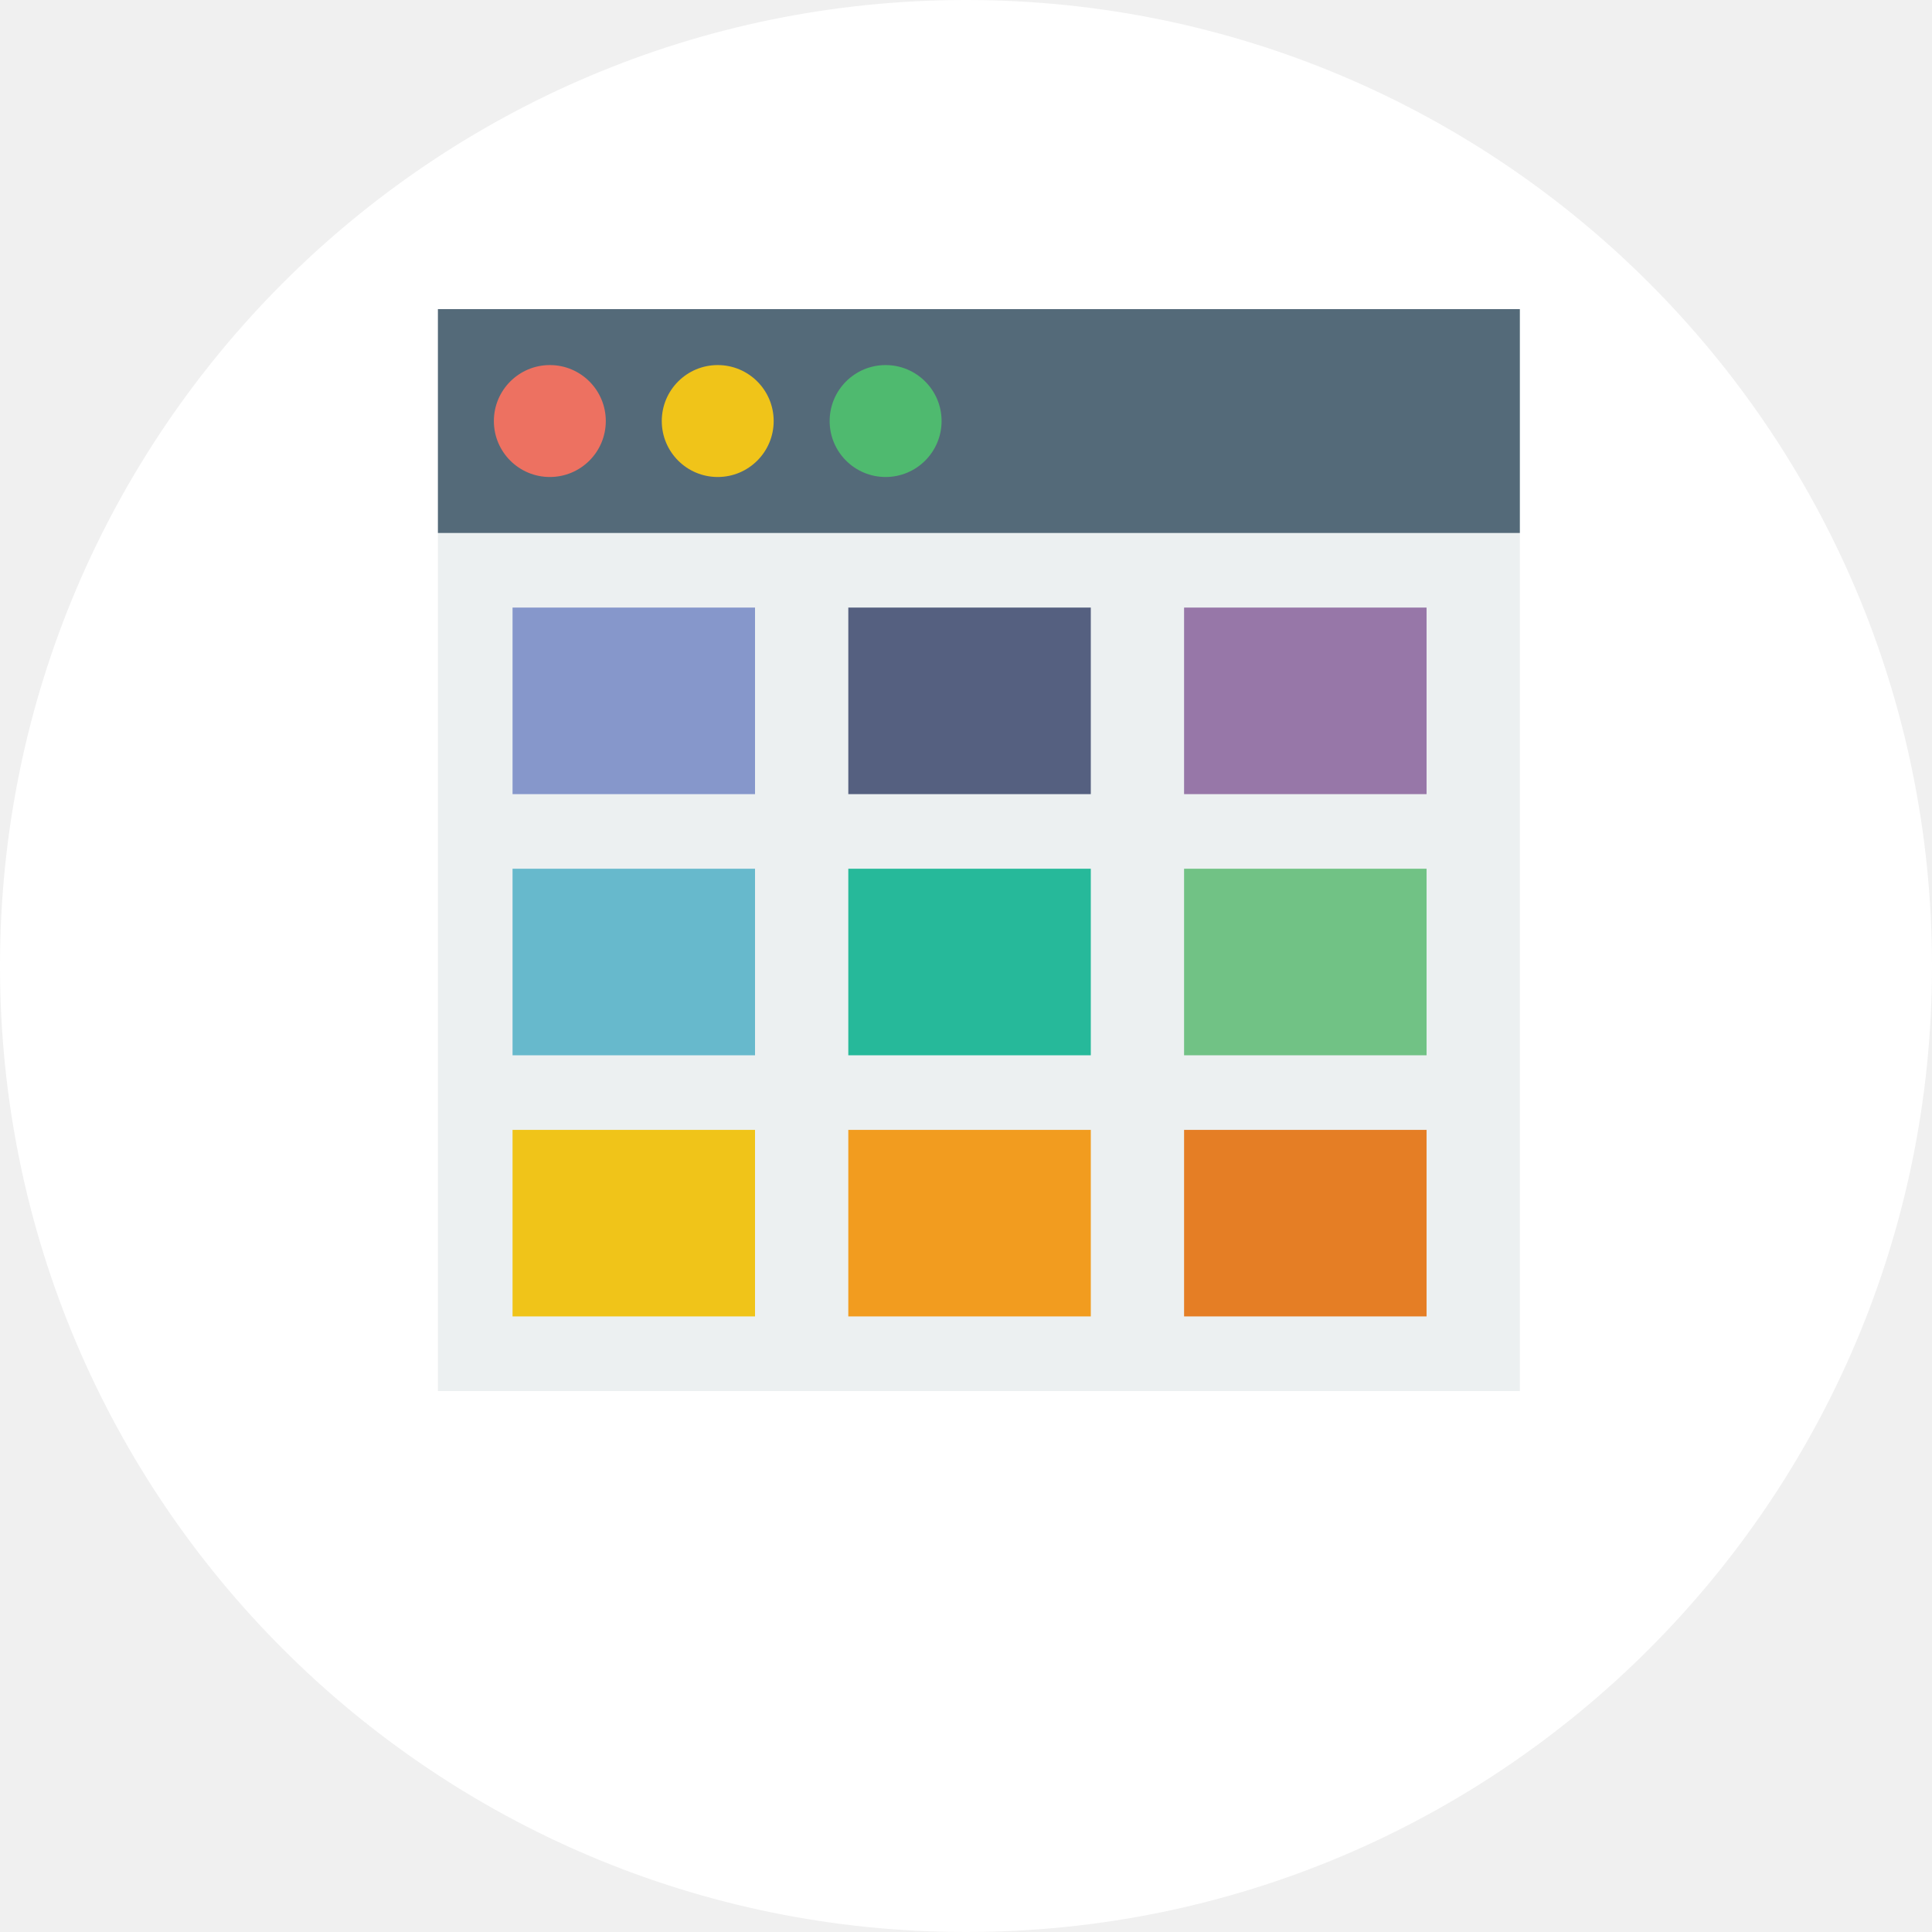
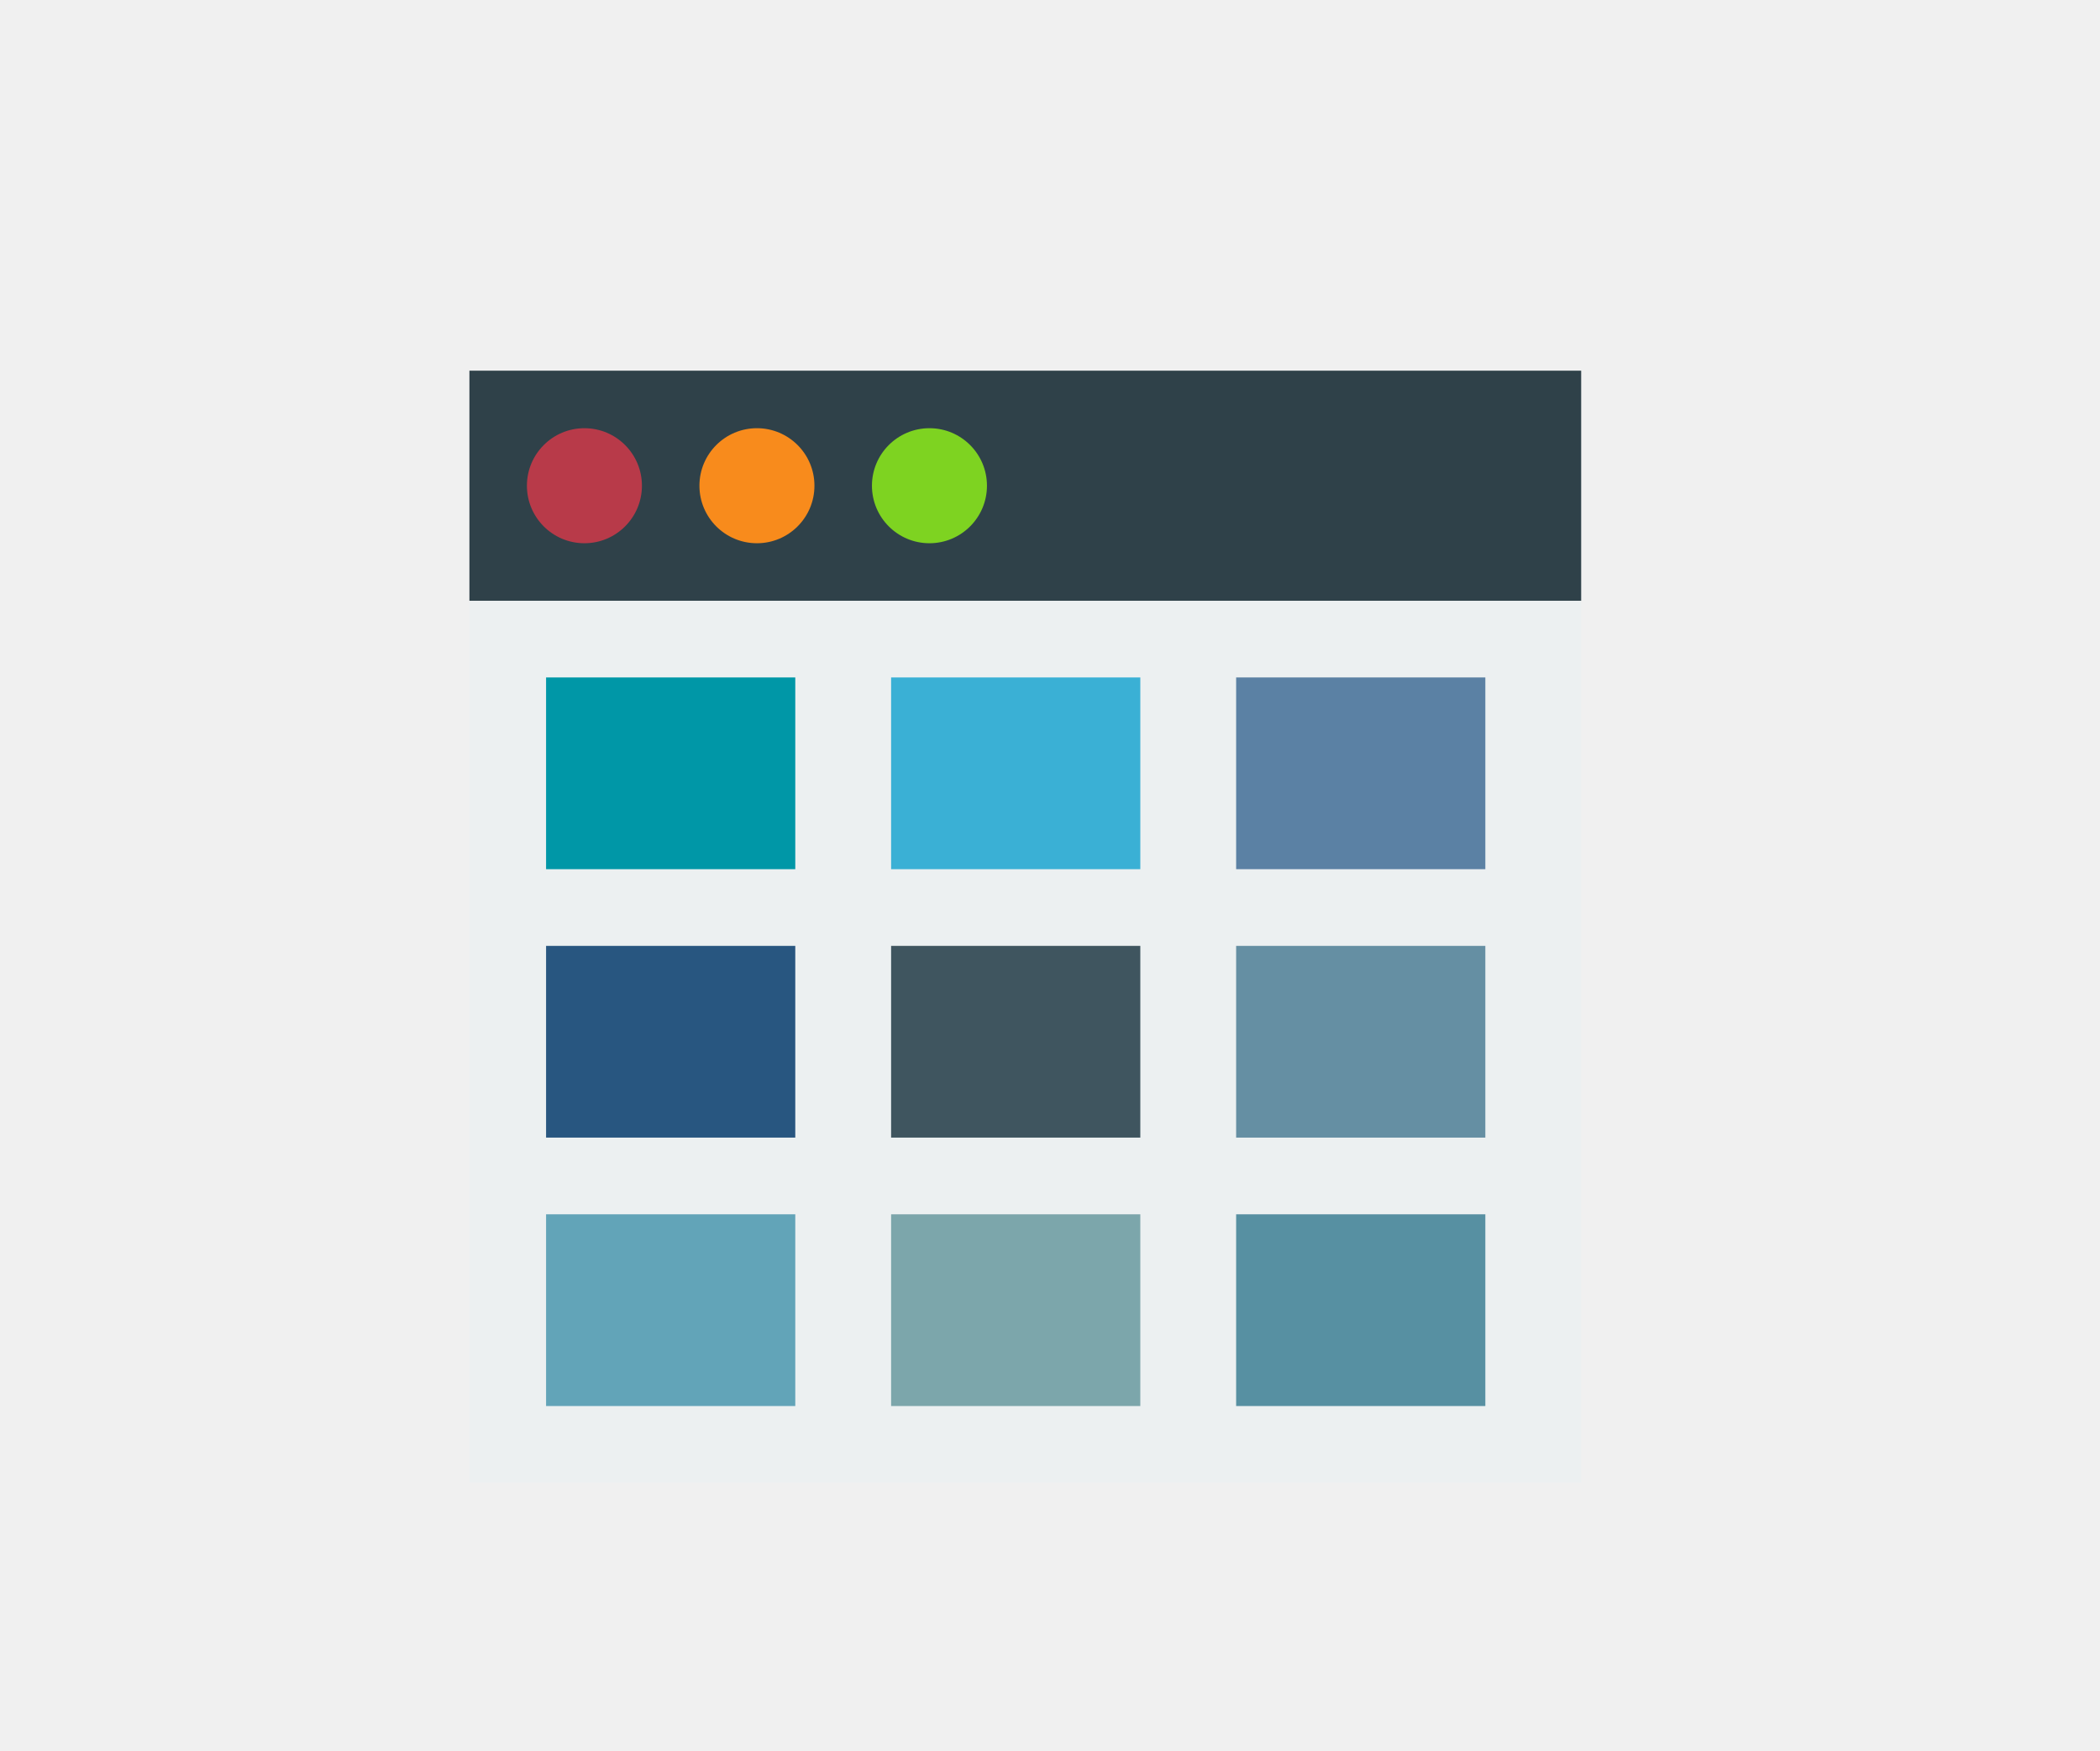
- <svg xmlns="http://www.w3.org/2000/svg" width="75px" height="75px" viewBox="0 0 75 75" version="1.1">
+ <svg xmlns="http://www.w3.org/2000/svg" width="120px" height="100px" viewBox="0 0 120 100" version="1.1">
  <defs />
-   <g id="Page-1" stroke="none" stroke-width="1" fill="none" fill-rule="evenodd">
-     <g id="Home" transform="translate(-720, -1110)">
-       <g id="template" transform="translate(720, 1110)">
-         <circle id="Oval-51-Copy-2" fill="#FFFFFF" cx="37.5" cy="37.5" r="37.5" />
-         <path d="M17,12 L59,12 L59,54 L17,54 L17,12 Z" id="Fill-1644" fill="#ECF0F1" />
-         <path d="M17,12 L59,12 L59,20.69 L17,20.69 L17,12 Z" id="Fill-1645" fill="#546A79" />
-         <path d="M23.517,16.345 C23.517,17.545 22.545,18.517 21.345,18.517 C20.145,18.517 19.172,17.545 19.172,16.345 C19.172,15.145 20.145,14.172 21.345,14.172 C22.545,14.172 23.517,15.145 23.517,16.345" id="Fill-1646" fill="#ED7161" />
-         <path d="M30.034,16.345 C30.034,17.545 29.062,18.517 27.862,18.517 C26.662,18.517 25.69,17.545 25.69,16.345 C25.69,15.145 26.662,14.172 27.862,14.172 C29.062,14.172 30.034,15.145 30.034,16.345" id="Fill-1647" fill="#F0C419" />
-         <path d="M36.552,16.345 C36.552,17.545 35.579,18.517 34.379,18.517 C33.179,18.517 32.207,17.545 32.207,16.345 C32.207,15.145 33.179,14.172 34.379,14.172 C35.579,14.172 36.552,15.145 36.552,16.345" id="Fill-1648" fill="#4FBA6F" />
-         <path d="M19.897,43.862 L29.31,43.862 L29.31,51.103 L19.897,51.103 L19.897,43.862 Z" id="Fill-1649" fill="#F0C419" />
-         <path d="M32.931,43.862 L42.345,43.862 L42.345,51.103 L32.931,51.103 L32.931,43.862 Z" id="Fill-1650" fill="#F29C1F" />
-         <path d="M19.897,23.586 L29.31,23.586 L29.31,30.828 L19.897,30.828 L19.897,23.586 Z" id="Fill-1651" fill="#8697CB" />
-         <path d="M32.931,23.586 L42.345,23.586 L42.345,30.828 L32.931,30.828 L32.931,23.586 Z" id="Fill-1652" fill="#556080" />
-         <path d="M45.966,23.586 L55.379,23.586 L55.379,30.828 L45.966,30.828 L45.966,23.586 Z" id="Fill-1653" fill="#9777A8" />
-         <path d="M19.897,33.724 L29.31,33.724 L29.31,40.966 L19.897,40.966 L19.897,33.724 Z" id="Fill-1654" fill="#67B9CC" />
-         <path d="M45.966,43.862 L55.379,43.862 L55.379,51.103 L45.966,51.103 L45.966,43.862 Z" id="Fill-1655" fill="#E57E25" />
-         <path d="M32.931,33.724 L42.345,33.724 L42.345,40.966 L32.931,40.966 L32.931,33.724 Z" id="Fill-1656" fill="#26B99A" />
-         <path d="M45.966,33.724 L55.379,33.724 L55.379,40.966 L45.966,40.966 L45.966,33.724 Z" id="Fill-1657" fill="#71C285" />
+   <g id="Style-Inventory" stroke="none" stroke-width="1" fill="none" fill-rule="evenodd">
+     <g id="Features" transform="translate(-261, -690)">
+       <g id="template" transform="translate(261, 690)">
+         <rect id="Rectangle-203" fill-opacity="0.01" fill="#FFFFFF" x="0" y="0" width="120" height="100" />
+         <g id="ICON" transform="translate(26.82353, 21.17647)">
+           <path d="M0,0 L63.529,0 L63.529,63.529 L0,63.529 L0,0 Z" id="Fill-1644" fill="#ECF0F1" />
+           <path d="M0,0 L63.529,0 L63.529,13.144 L0,13.144 L0,0 Z" id="Fill-1645" fill="#2F4149" />
+           <path d="M9.858,6.572 C9.858,8.387 8.387,9.858 6.572,9.858 C4.757,9.858 3.286,8.387 3.286,6.572 C3.286,4.757 4.757,3.286 6.572,3.286 C8.387,3.286 9.858,4.757 9.858,6.572" id="Fill-1646" fill="#B83A49" />
+           <path d="M19.716,6.572 C19.716,8.387 18.245,9.858 16.43,9.858 C14.615,9.858 13.144,8.387 13.144,6.572 C13.144,4.757 14.615,3.286 16.43,3.286 C18.245,3.286 19.716,4.757 19.716,6.572" id="Fill-1647" fill="#F88B1C" />
+           <path d="M29.574,6.572 C29.574,8.387 28.103,9.858 26.288,9.858 C24.473,9.858 23.002,8.387 23.002,6.572 C23.002,4.757 24.473,3.286 26.288,3.286 C28.103,3.286 29.574,4.757 29.574,6.572" id="Fill-1648" fill="#7ED321" />
+           <path d="M4.381,48.195 L18.621,48.195 L18.621,59.148 L4.381,59.148 L4.381,48.195 Z" id="Fill-1649" fill="#62A4B8" />
+           <path d="M24.097,48.195 L38.337,48.195 L38.337,59.148 L24.097,59.148 L24.097,48.195 Z" id="Fill-1650" fill="#7CA6AB" />
+           <path d="M4.381,17.525 L18.621,17.525 L18.621,28.479 L4.381,28.479 L4.381,17.525 Z" id="Fill-1651" fill="#0097A7" />
+           <path d="M24.097,17.525 L38.337,17.525 L38.337,28.479 L24.097,28.479 L24.097,17.525 Z" id="Fill-1652" fill="#3AB0D5" />
+           <path d="M43.813,17.525 L58.053,17.525 L58.053,28.479 L43.813,28.479 L43.813,17.525 Z" id="Fill-1653" fill="#5B81A4" />
+           <path d="M4.381,32.86 L18.621,32.86 L18.621,43.813 L4.381,43.813 L4.381,32.86 Z" id="Fill-1654" fill="#285680" />
+           <path d="M43.813,48.195 L58.053,48.195 L58.053,59.148 L43.813,59.148 L43.813,48.195 Z" id="Fill-1655" fill="#5790A2" />
+           <path d="M24.097,32.86 L38.337,32.86 L38.337,43.813 L24.097,43.813 L24.097,32.86 Z" id="Fill-1656" fill="#3F555F" />
+           <path d="M43.813,32.86 L58.053,32.86 L58.053,43.813 L43.813,43.813 L43.813,32.86 Z" id="Fill-1657" fill="#658FA3" />
+         </g>
      </g>
    </g>
  </g>
</svg>
